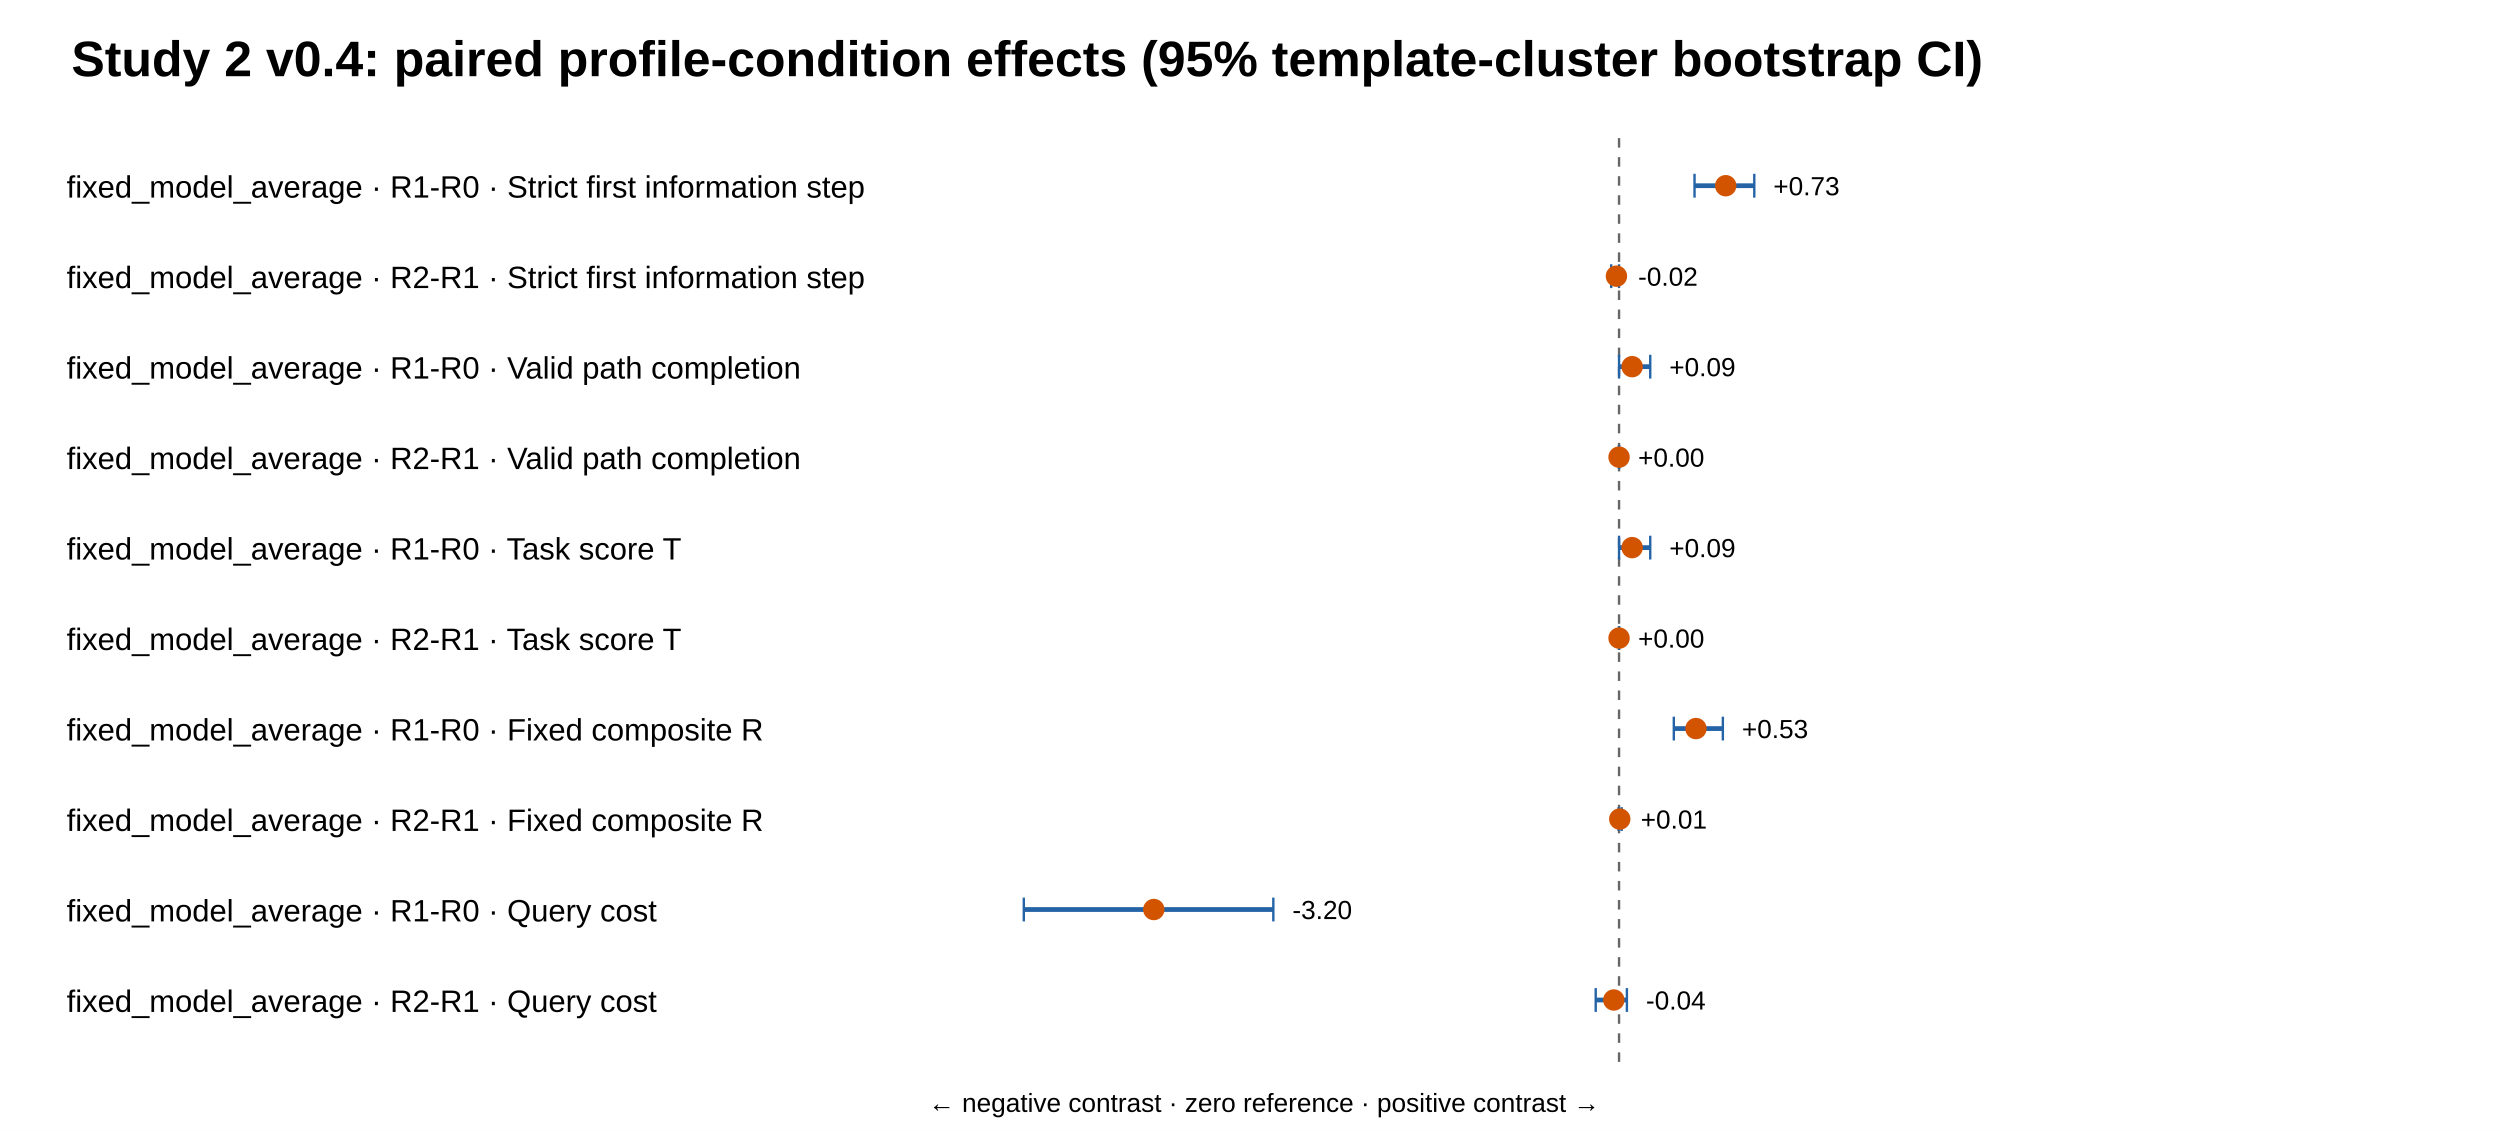
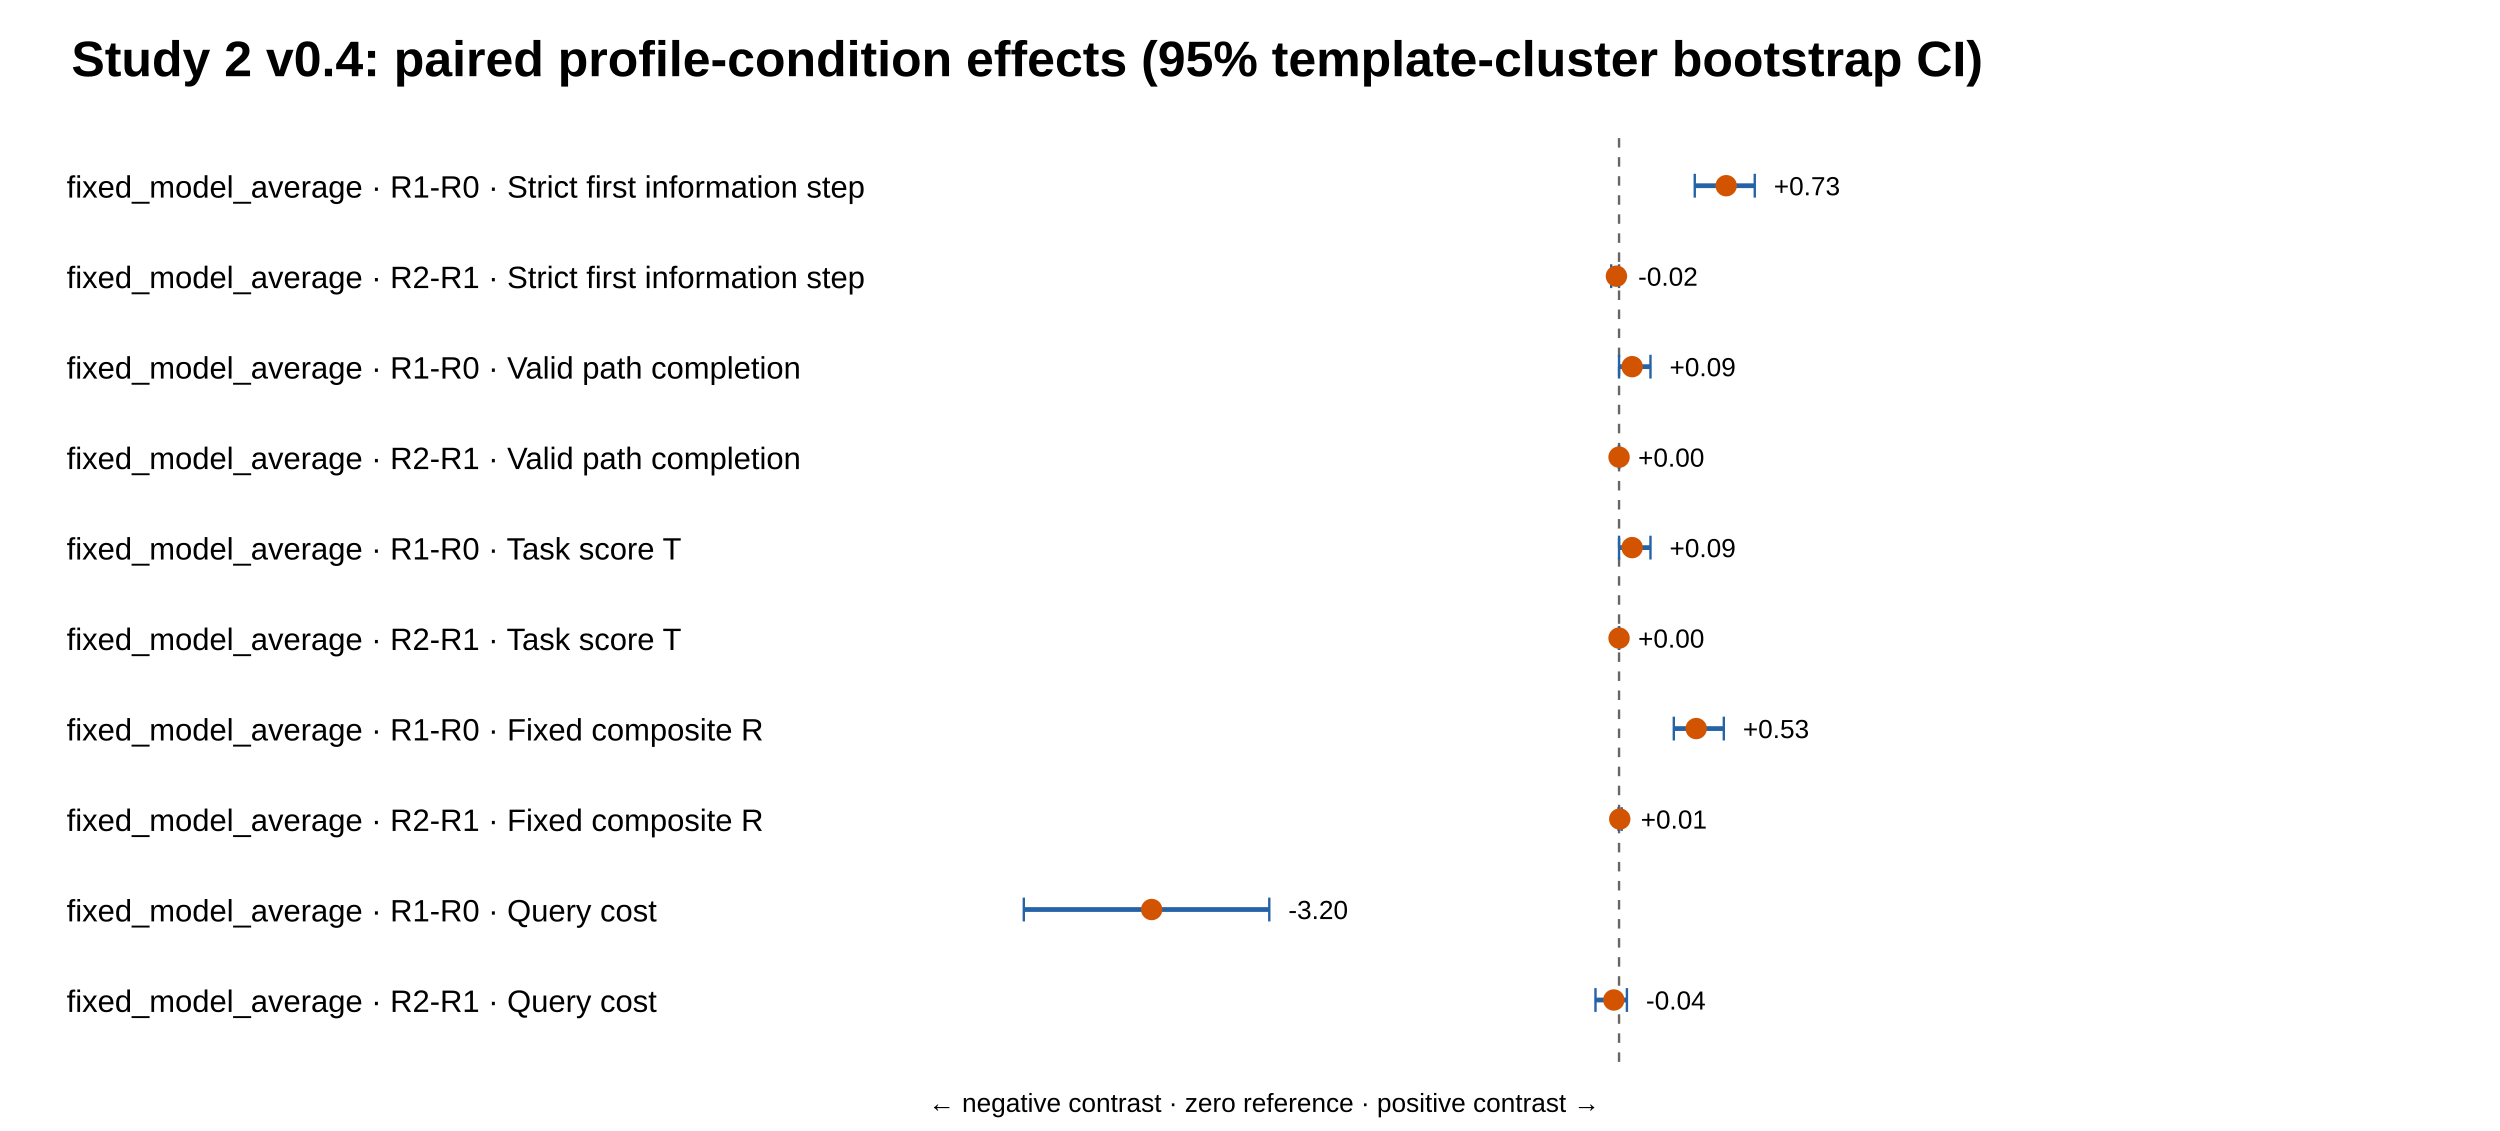
<svg xmlns="http://www.w3.org/2000/svg" width="1050" height="475" viewBox="0 0 1050 475">
  <rect width="100%" height="100%" fill="white" />
  <text x="30" y="32" font-family="Arial" font-size="21" font-weight="bold">Study 2 v0.4: paired profile-condition effects (95% template-cluster bootstrap CI)</text>
  <line x1="680.0" y1="58" x2="680.0" y2="450" stroke="#666" stroke-dasharray="4 4" />
  <text x="28" y="83" font-family="Arial" font-size="13">fixed_model_average · R1-R0 · Strict first information step</text>
-   <line x1="711.7" y1="78" x2="736.8" y2="78" stroke="#2463a6" stroke-width="2" />
-   <line x1="711.7" y1="73" x2="711.7" y2="83" stroke="#2463a6" />
-   <line x1="736.8" y1="73" x2="736.8" y2="83" stroke="#2463a6" />
-   <circle cx="724.8" cy="78" r="4.5" fill="#d35400" />
-   <text x="744.8" y="82" font-family="Arial" font-size="11">+0.73</text>
+   <line x1="711.8" y1="78" x2="737.0" y2="78" stroke="#2463a6" stroke-width="2" />
+   <line x1="711.8" y1="73" x2="711.8" y2="83" stroke="#2463a6" />
+   <line x1="737.0" y1="73" x2="737.0" y2="83" stroke="#2463a6" />
+   <circle cx="725.0" cy="78" r="4.5" fill="#d35400" />
+   <text x="745.0" y="82" font-family="Arial" font-size="11">+0.73</text>
  <text x="28" y="121" font-family="Arial" font-size="13">fixed_model_average · R2-R1 · Strict first information step</text>
  <line x1="676.7" y1="116" x2="680.0" y2="116" stroke="#2463a6" stroke-width="2" />
  <line x1="676.7" y1="111" x2="676.7" y2="121" stroke="#2463a6" />
  <line x1="680.0" y1="111" x2="680.0" y2="121" stroke="#2463a6" />
  <circle cx="678.9" cy="116" r="4.5" fill="#d35400" />
  <text x="688.0" y="120" font-family="Arial" font-size="11">-0.02</text>
  <text x="28" y="159" font-family="Arial" font-size="13">fixed_model_average · R1-R0 · Valid path completion</text>
-   <line x1="680.0" y1="154" x2="693.1" y2="154" stroke="#2463a6" stroke-width="2" />
+   <line x1="680.0" y1="154" x2="693.2" y2="154" stroke="#2463a6" stroke-width="2" />
  <line x1="680.0" y1="149" x2="680.0" y2="159" stroke="#2463a6" />
-   <line x1="693.1" y1="149" x2="693.1" y2="159" stroke="#2463a6" />
+   <line x1="693.2" y1="149" x2="693.2" y2="159" stroke="#2463a6" />
  <circle cx="685.5" cy="154" r="4.5" fill="#d35400" />
-   <text x="701.1" y="158" font-family="Arial" font-size="11">+0.09</text>
+   <text x="701.2" y="158" font-family="Arial" font-size="11">+0.09</text>
  <text x="28" y="197" font-family="Arial" font-size="13">fixed_model_average · R2-R1 · Valid path completion</text>
  <line x1="680.0" y1="192" x2="680.0" y2="192" stroke="#2463a6" stroke-width="2" />
  <line x1="680.0" y1="187" x2="680.0" y2="197" stroke="#2463a6" />
  <line x1="680.0" y1="187" x2="680.0" y2="197" stroke="#2463a6" />
  <circle cx="680.0" cy="192" r="4.5" fill="#d35400" />
  <text x="688.0" y="196" font-family="Arial" font-size="11">+0.00</text>
  <text x="28" y="235" font-family="Arial" font-size="13">fixed_model_average · R1-R0 · Task score T</text>
-   <line x1="680.0" y1="230" x2="693.1" y2="230" stroke="#2463a6" stroke-width="2" />
+   <line x1="680.0" y1="230" x2="693.2" y2="230" stroke="#2463a6" stroke-width="2" />
  <line x1="680.0" y1="225" x2="680.0" y2="235" stroke="#2463a6" />
-   <line x1="693.1" y1="225" x2="693.1" y2="235" stroke="#2463a6" />
+   <line x1="693.2" y1="225" x2="693.2" y2="235" stroke="#2463a6" />
  <circle cx="685.5" cy="230" r="4.5" fill="#d35400" />
-   <text x="701.1" y="234" font-family="Arial" font-size="11">+0.09</text>
+   <text x="701.2" y="234" font-family="Arial" font-size="11">+0.09</text>
  <text x="28" y="273" font-family="Arial" font-size="13">fixed_model_average · R2-R1 · Task score T</text>
  <line x1="680.0" y1="268" x2="680.0" y2="268" stroke="#2463a6" stroke-width="2" />
  <line x1="680.0" y1="263" x2="680.0" y2="273" stroke="#2463a6" />
  <line x1="680.0" y1="263" x2="680.0" y2="273" stroke="#2463a6" />
  <circle cx="680.0" cy="268" r="4.5" fill="#d35400" />
  <text x="688.0" y="272" font-family="Arial" font-size="11">+0.00</text>
  <text x="28" y="311" font-family="Arial" font-size="13">fixed_model_average · R1-R0 · Fixed composite R</text>
-   <line x1="703.0" y1="306" x2="723.6" y2="306" stroke="#2463a6" stroke-width="2" />
+   <line x1="703.0" y1="306" x2="724.0" y2="306" stroke="#2463a6" stroke-width="2" />
  <line x1="703.0" y1="301" x2="703.0" y2="311" stroke="#2463a6" />
-   <line x1="723.6" y1="301" x2="723.6" y2="311" stroke="#2463a6" />
-   <circle cx="712.3" cy="306" r="4.5" fill="#d35400" />
-   <text x="731.6" y="310" font-family="Arial" font-size="11">+0.53</text>
+   <line x1="724.0" y1="301" x2="724.0" y2="311" stroke="#2463a6" />
+   <circle cx="712.4" cy="306" r="4.5" fill="#d35400" />
+   <text x="732.0" y="310" font-family="Arial" font-size="11">+0.53</text>
  <text x="28" y="349" font-family="Arial" font-size="13">fixed_model_average · R2-R1 · Fixed composite R</text>
  <line x1="679.8" y1="344" x2="681.1" y2="344" stroke="#2463a6" stroke-width="2" />
  <line x1="679.8" y1="339" x2="679.8" y2="349" stroke="#2463a6" />
  <line x1="681.1" y1="339" x2="681.1" y2="349" stroke="#2463a6" />
  <circle cx="680.3" cy="344" r="4.5" fill="#d35400" />
  <text x="689.1" y="348" font-family="Arial" font-size="11">+0.01</text>
  <text x="28" y="387" font-family="Arial" font-size="13">fixed_model_average · R1-R0 · Query cost</text>
-   <line x1="430.0" y1="382" x2="534.8" y2="382" stroke="#2463a6" stroke-width="2" />
+   <line x1="430.0" y1="382" x2="533.1" y2="382" stroke="#2463a6" stroke-width="2" />
  <line x1="430.0" y1="377" x2="430.0" y2="387" stroke="#2463a6" />
-   <line x1="534.8" y1="377" x2="534.8" y2="387" stroke="#2463a6" />
-   <circle cx="484.6" cy="382" r="4.5" fill="#d35400" />
-   <text x="542.8" y="386" font-family="Arial" font-size="11">-3.20</text>
+   <line x1="533.1" y1="377" x2="533.1" y2="387" stroke="#2463a6" />
+   <circle cx="483.7" cy="382" r="4.5" fill="#d35400" />
+   <text x="541.1" y="386" font-family="Arial" font-size="11">-3.20</text>
  <text x="28" y="425" font-family="Arial" font-size="13">fixed_model_average · R2-R1 · Query cost</text>
-   <line x1="670.2" y1="420" x2="683.3" y2="420" stroke="#2463a6" stroke-width="2" />
-   <line x1="670.2" y1="415" x2="670.2" y2="425" stroke="#2463a6" />
+   <line x1="670.1" y1="420" x2="683.3" y2="420" stroke="#2463a6" stroke-width="2" />
+   <line x1="670.1" y1="415" x2="670.1" y2="425" stroke="#2463a6" />
  <line x1="683.3" y1="415" x2="683.3" y2="425" stroke="#2463a6" />
  <circle cx="677.8" cy="420" r="4.5" fill="#d35400" />
  <text x="691.3" y="424" font-family="Arial" font-size="11">-0.04</text>
  <text x="390" y="467" font-family="Arial" font-size="11">← negative contrast · zero reference · positive contrast →</text>
</svg>
